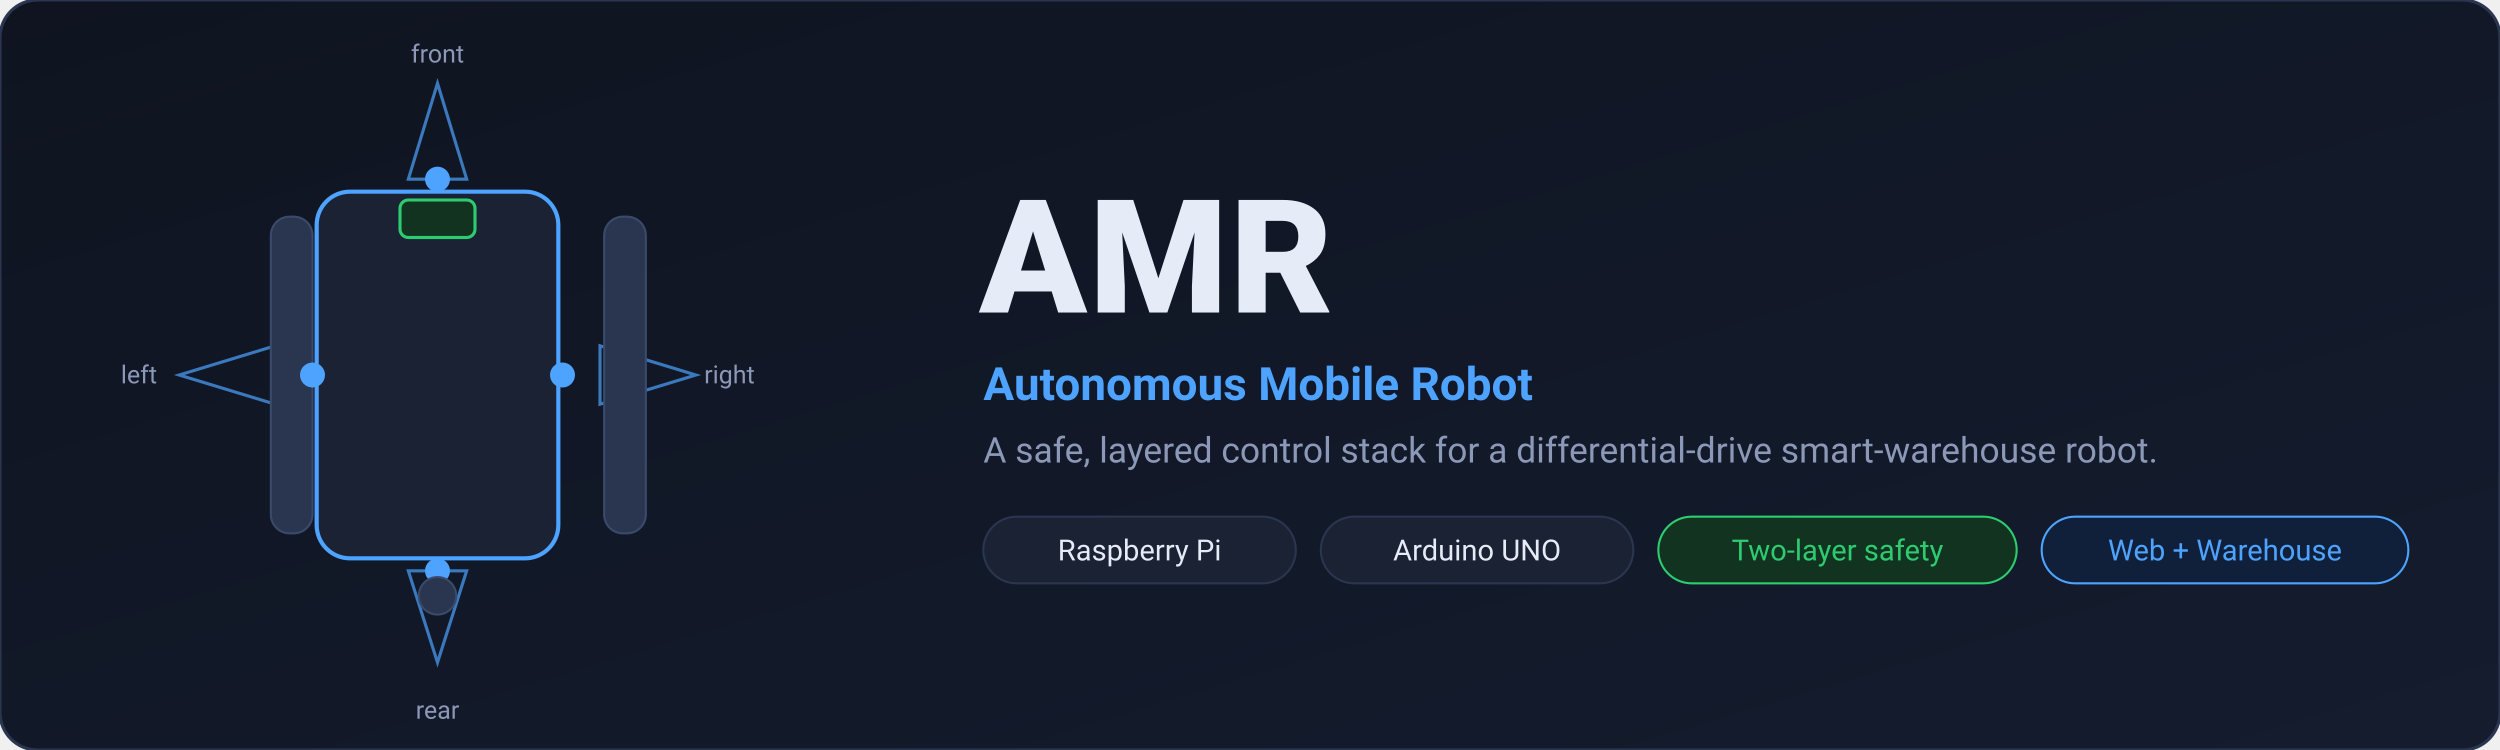
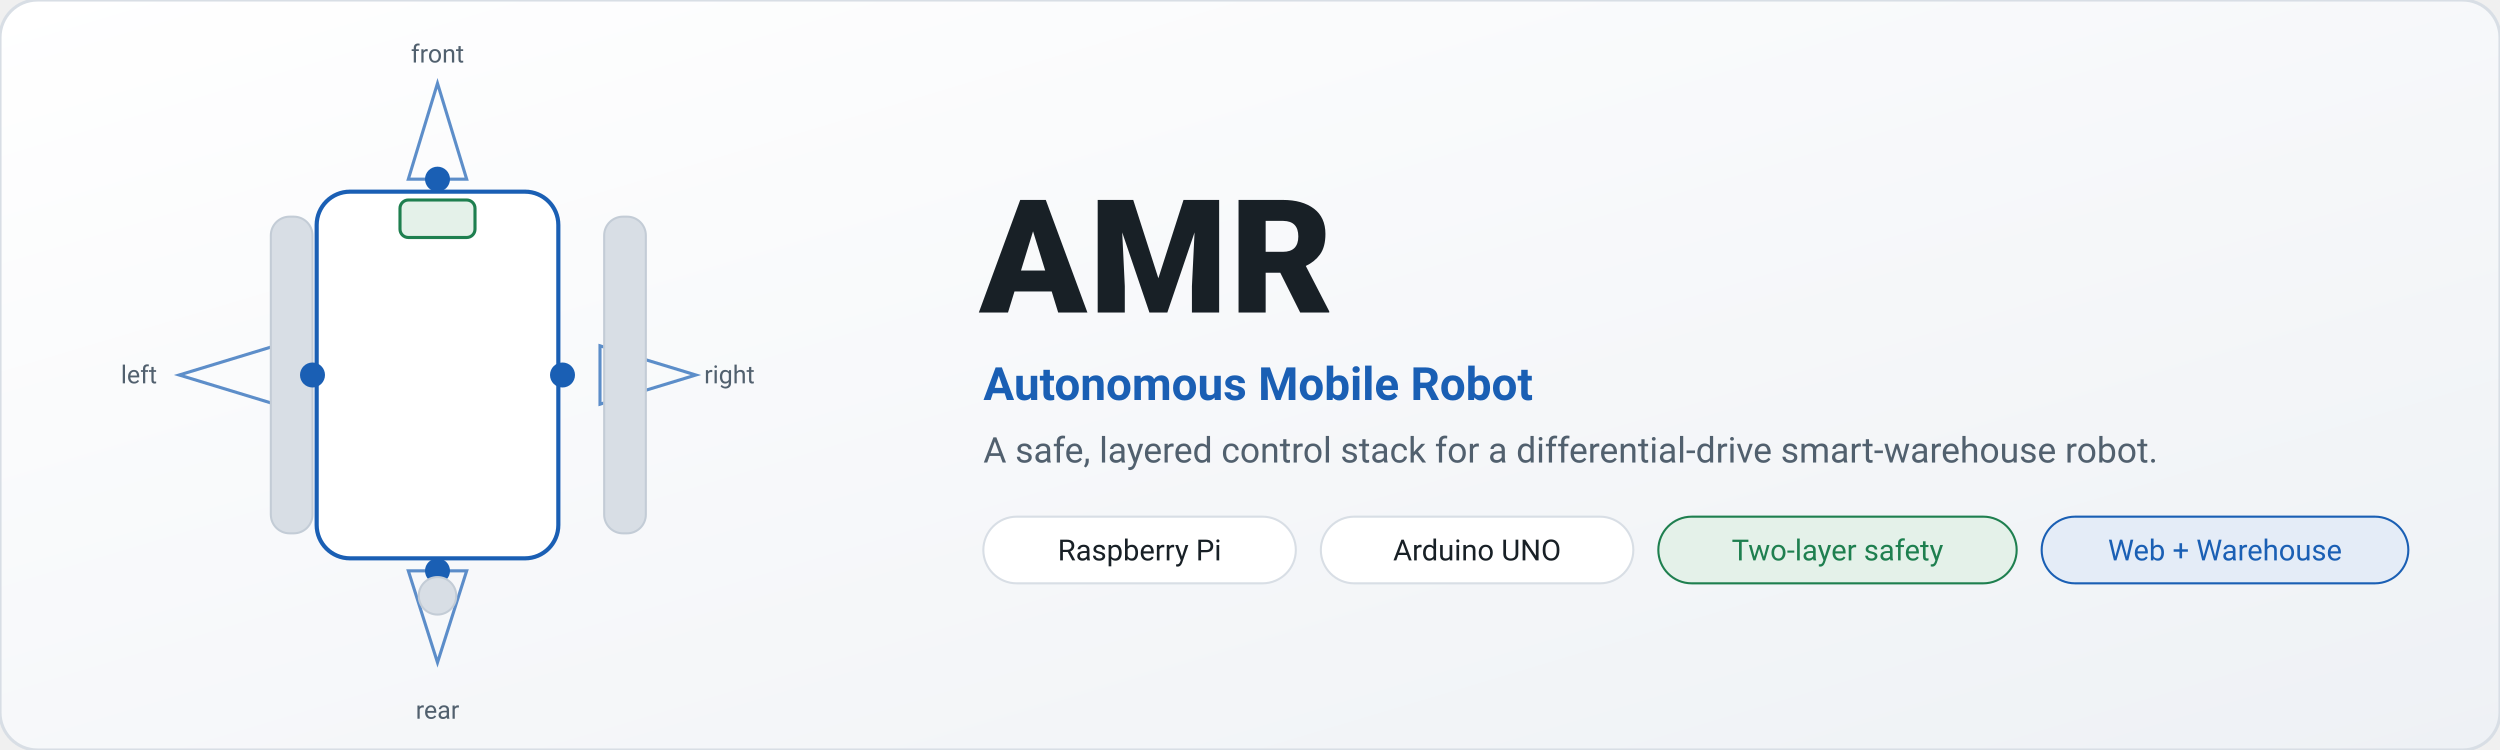
<svg xmlns="http://www.w3.org/2000/svg" width="1200" height="360" viewBox="0 0 1200 360" font-family="system-ui, -apple-system, 'Segoe UI', Roboto, sans-serif">
  <defs>
    <linearGradient id="bg" x1="0" y1="0" x2="1" y2="1">
-       <stop offset="0" stop-color="#0f1420" />
-       <stop offset="1" stop-color="#141c2e" />
+       <stop offset="0" stop-color="#ffffff" />
+       <stop offset="1" stop-color="#eef1f5" />
    </linearGradient>
  </defs>
-   <rect width="1200" height="360" rx="18" fill="url(#bg)" stroke="#2a3550" stroke-width="1.5" />
+   <rect width="1200" height="360" rx="18" fill="url(#bg)" stroke="#d8dee5" stroke-width="1.5" />
  <g>
-     <path d="M196,86 L210,40 L224,86 Z" fill="none" stroke="#4da3ff" stroke-width="1.5" opacity="0.7" />
-     <path d="M132,166 L86,180 L132,194 Z" fill="none" stroke="#4da3ff" stroke-width="1.5" opacity="0.7" />
-     <path d="M288,166 L334,180 L288,194 Z" fill="none" stroke="#4da3ff" stroke-width="1.5" opacity="0.7" />
-     <path d="M196,274 L210,318 L224,274 Z" fill="none" stroke="#4da3ff" stroke-width="1.5" opacity="0.7" />
-     <rect x="130" y="104" width="20" height="152" rx="9" fill="#2a3550" stroke="#3a4a6b" />
-     <rect x="290" y="104" width="20" height="152" rx="9" fill="#2a3550" stroke="#3a4a6b" />
-     <rect x="152" y="92" width="116" height="176" rx="16" fill="#1a2233" stroke="#4da3ff" stroke-width="2" />
-     <rect x="192" y="96" width="36" height="18" rx="4" fill="#12331f" stroke="#2ecc71" stroke-width="1.5" />
-     <circle cx="210" cy="86" r="6" fill="#4da3ff" />
-     <circle cx="210" cy="274" r="6" fill="#4da3ff" />
-     <circle cx="150" cy="180" r="6" fill="#4da3ff" />
-     <circle cx="270" cy="180" r="6" fill="#4da3ff" />
-     <circle cx="210" cy="286" r="9" fill="#2a3550" stroke="#3a4a6b" />
-     <g fill="#8b98b8" font-size="12">
+     <path d="M196,86 L210,40 L224,86 Z" fill="none" stroke="#1a5fb4" stroke-width="1.5" opacity="0.7" />
+     <path d="M132,166 L86,180 L132,194 Z" fill="none" stroke="#1a5fb4" stroke-width="1.5" opacity="0.7" />
+     <path d="M288,166 L334,180 L288,194 Z" fill="none" stroke="#1a5fb4" stroke-width="1.5" opacity="0.7" />
+     <path d="M196,274 L210,318 L224,274 Z" fill="none" stroke="#1a5fb4" stroke-width="1.5" opacity="0.7" />
+     <rect x="130" y="104" width="20" height="152" rx="9" fill="#d8dee5" stroke="#c3ccd6" />
+     <rect x="290" y="104" width="20" height="152" rx="9" fill="#d8dee5" stroke="#c3ccd6" />
+     <rect x="152" y="92" width="116" height="176" rx="16" fill="#ffffff" stroke="#1a5fb4" stroke-width="2" />
+     <rect x="192" y="96" width="36" height="18" rx="4" fill="#e4f1e9" stroke="#1e7f4f" stroke-width="1.5" />
+     <circle cx="210" cy="86" r="6" fill="#1a5fb4" />
+     <circle cx="210" cy="274" r="6" fill="#1a5fb4" />
+     <circle cx="150" cy="180" r="6" fill="#1a5fb4" />
+     <circle cx="270" cy="180" r="6" fill="#1a5fb4" />
+     <circle cx="210" cy="286" r="9" fill="#d8dee5" stroke="#c3ccd6" />
+     <g fill="#51606e" font-size="12">
      <text x="210" y="30" text-anchor="middle">front</text>
      <text x="210" y="345" text-anchor="middle">rear</text>
      <text x="58" y="184">left</text>
      <text x="338" y="184">right</text>
    </g>
  </g>
-   <text x="470" y="150" fill="#e6ecf7" font-size="76" font-weight="800" letter-spacing="1">AMR</text>
-   <text x="472" y="192" fill="#4da3ff" font-size="22" font-weight="600">Autonomous Mobile Robot</text>
-   <text x="472" y="222" fill="#8b98b8" font-size="17">A safe, layered control stack for a differential-drive smart-warehouse robot.</text>
+   <text x="470" y="150" fill="#182026" font-size="76" font-weight="800" letter-spacing="1">AMR</text>
+   <text x="472" y="192" fill="#1a5fb4" font-size="22" font-weight="600">Autonomous Mobile Robot</text>
+   <text x="472" y="222" fill="#51606e" font-size="17">A safe, layered control stack for a differential-drive smart-warehouse robot.</text>
  <g font-size="14">
-     <rect x="472" y="248" width="150" height="32" rx="16" fill="#1a2233" stroke="#2a3550" />
-     <text x="547" y="269" fill="#e6ecf7" text-anchor="middle">Raspberry Pi</text>
-     <rect x="634" y="248" width="150" height="32" rx="16" fill="#1a2233" stroke="#2a3550" />
-     <text x="709" y="269" fill="#e6ecf7" text-anchor="middle">Arduino UNO</text>
-     <rect x="796" y="248" width="172" height="32" rx="16" fill="#12331f" stroke="#2ecc71" />
-     <text x="882" y="269" fill="#2ecc71" text-anchor="middle">Two-layer safety</text>
-     <rect x="980" y="248" width="176" height="32" rx="16" fill="#10203a" stroke="#4da3ff" />
-     <text x="1068" y="269" fill="#4da3ff" text-anchor="middle">Web + Warehouse</text>
+     <rect x="472" y="248" width="150" height="32" rx="16" fill="#ffffff" stroke="#d8dee5" />
+     <text x="547" y="269" fill="#182026" text-anchor="middle">Raspberry Pi</text>
+     <rect x="634" y="248" width="150" height="32" rx="16" fill="#ffffff" stroke="#d8dee5" />
+     <text x="709" y="269" fill="#182026" text-anchor="middle">Arduino UNO</text>
+     <rect x="796" y="248" width="172" height="32" rx="16" fill="#e4f1e9" stroke="#1e7f4f" />
+     <text x="882" y="269" fill="#1e7f4f" text-anchor="middle">Two-layer safety</text>
+     <rect x="980" y="248" width="176" height="32" rx="16" fill="#e4ecf7" stroke="#1a5fb4" />
+     <text x="1068" y="269" fill="#1a5fb4" text-anchor="middle">Web + Warehouse</text>
  </g>
</svg>
